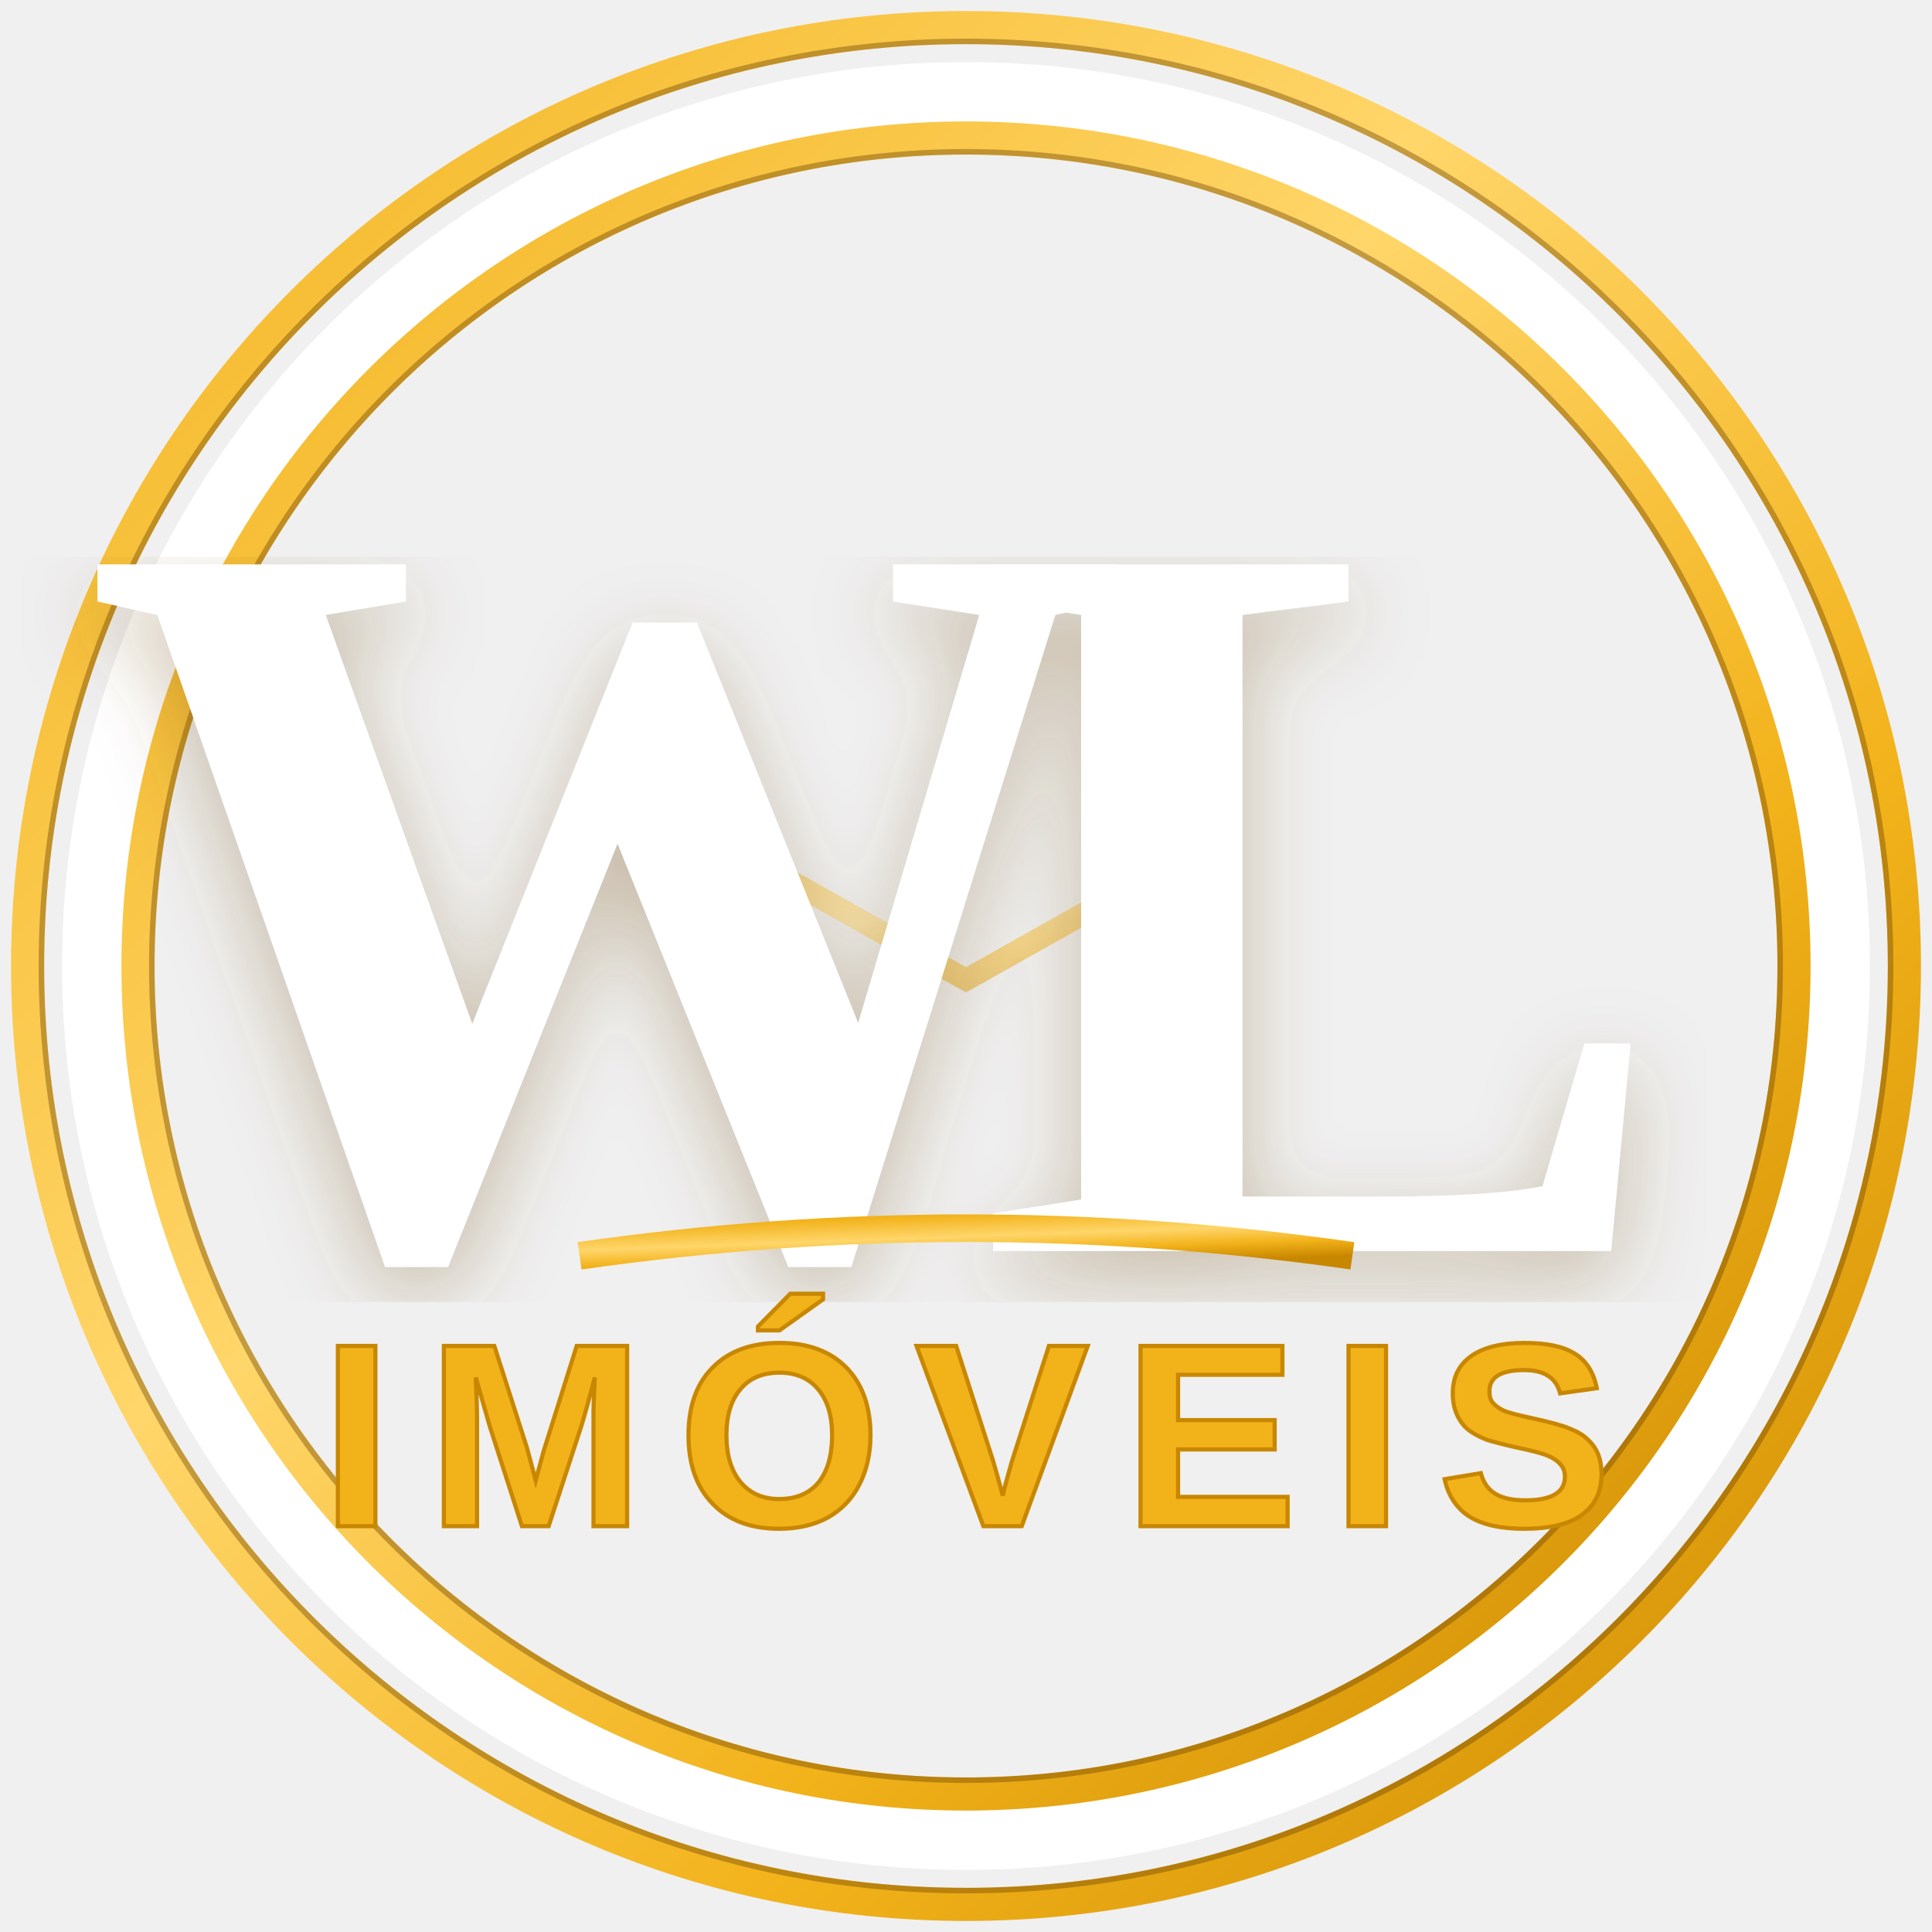
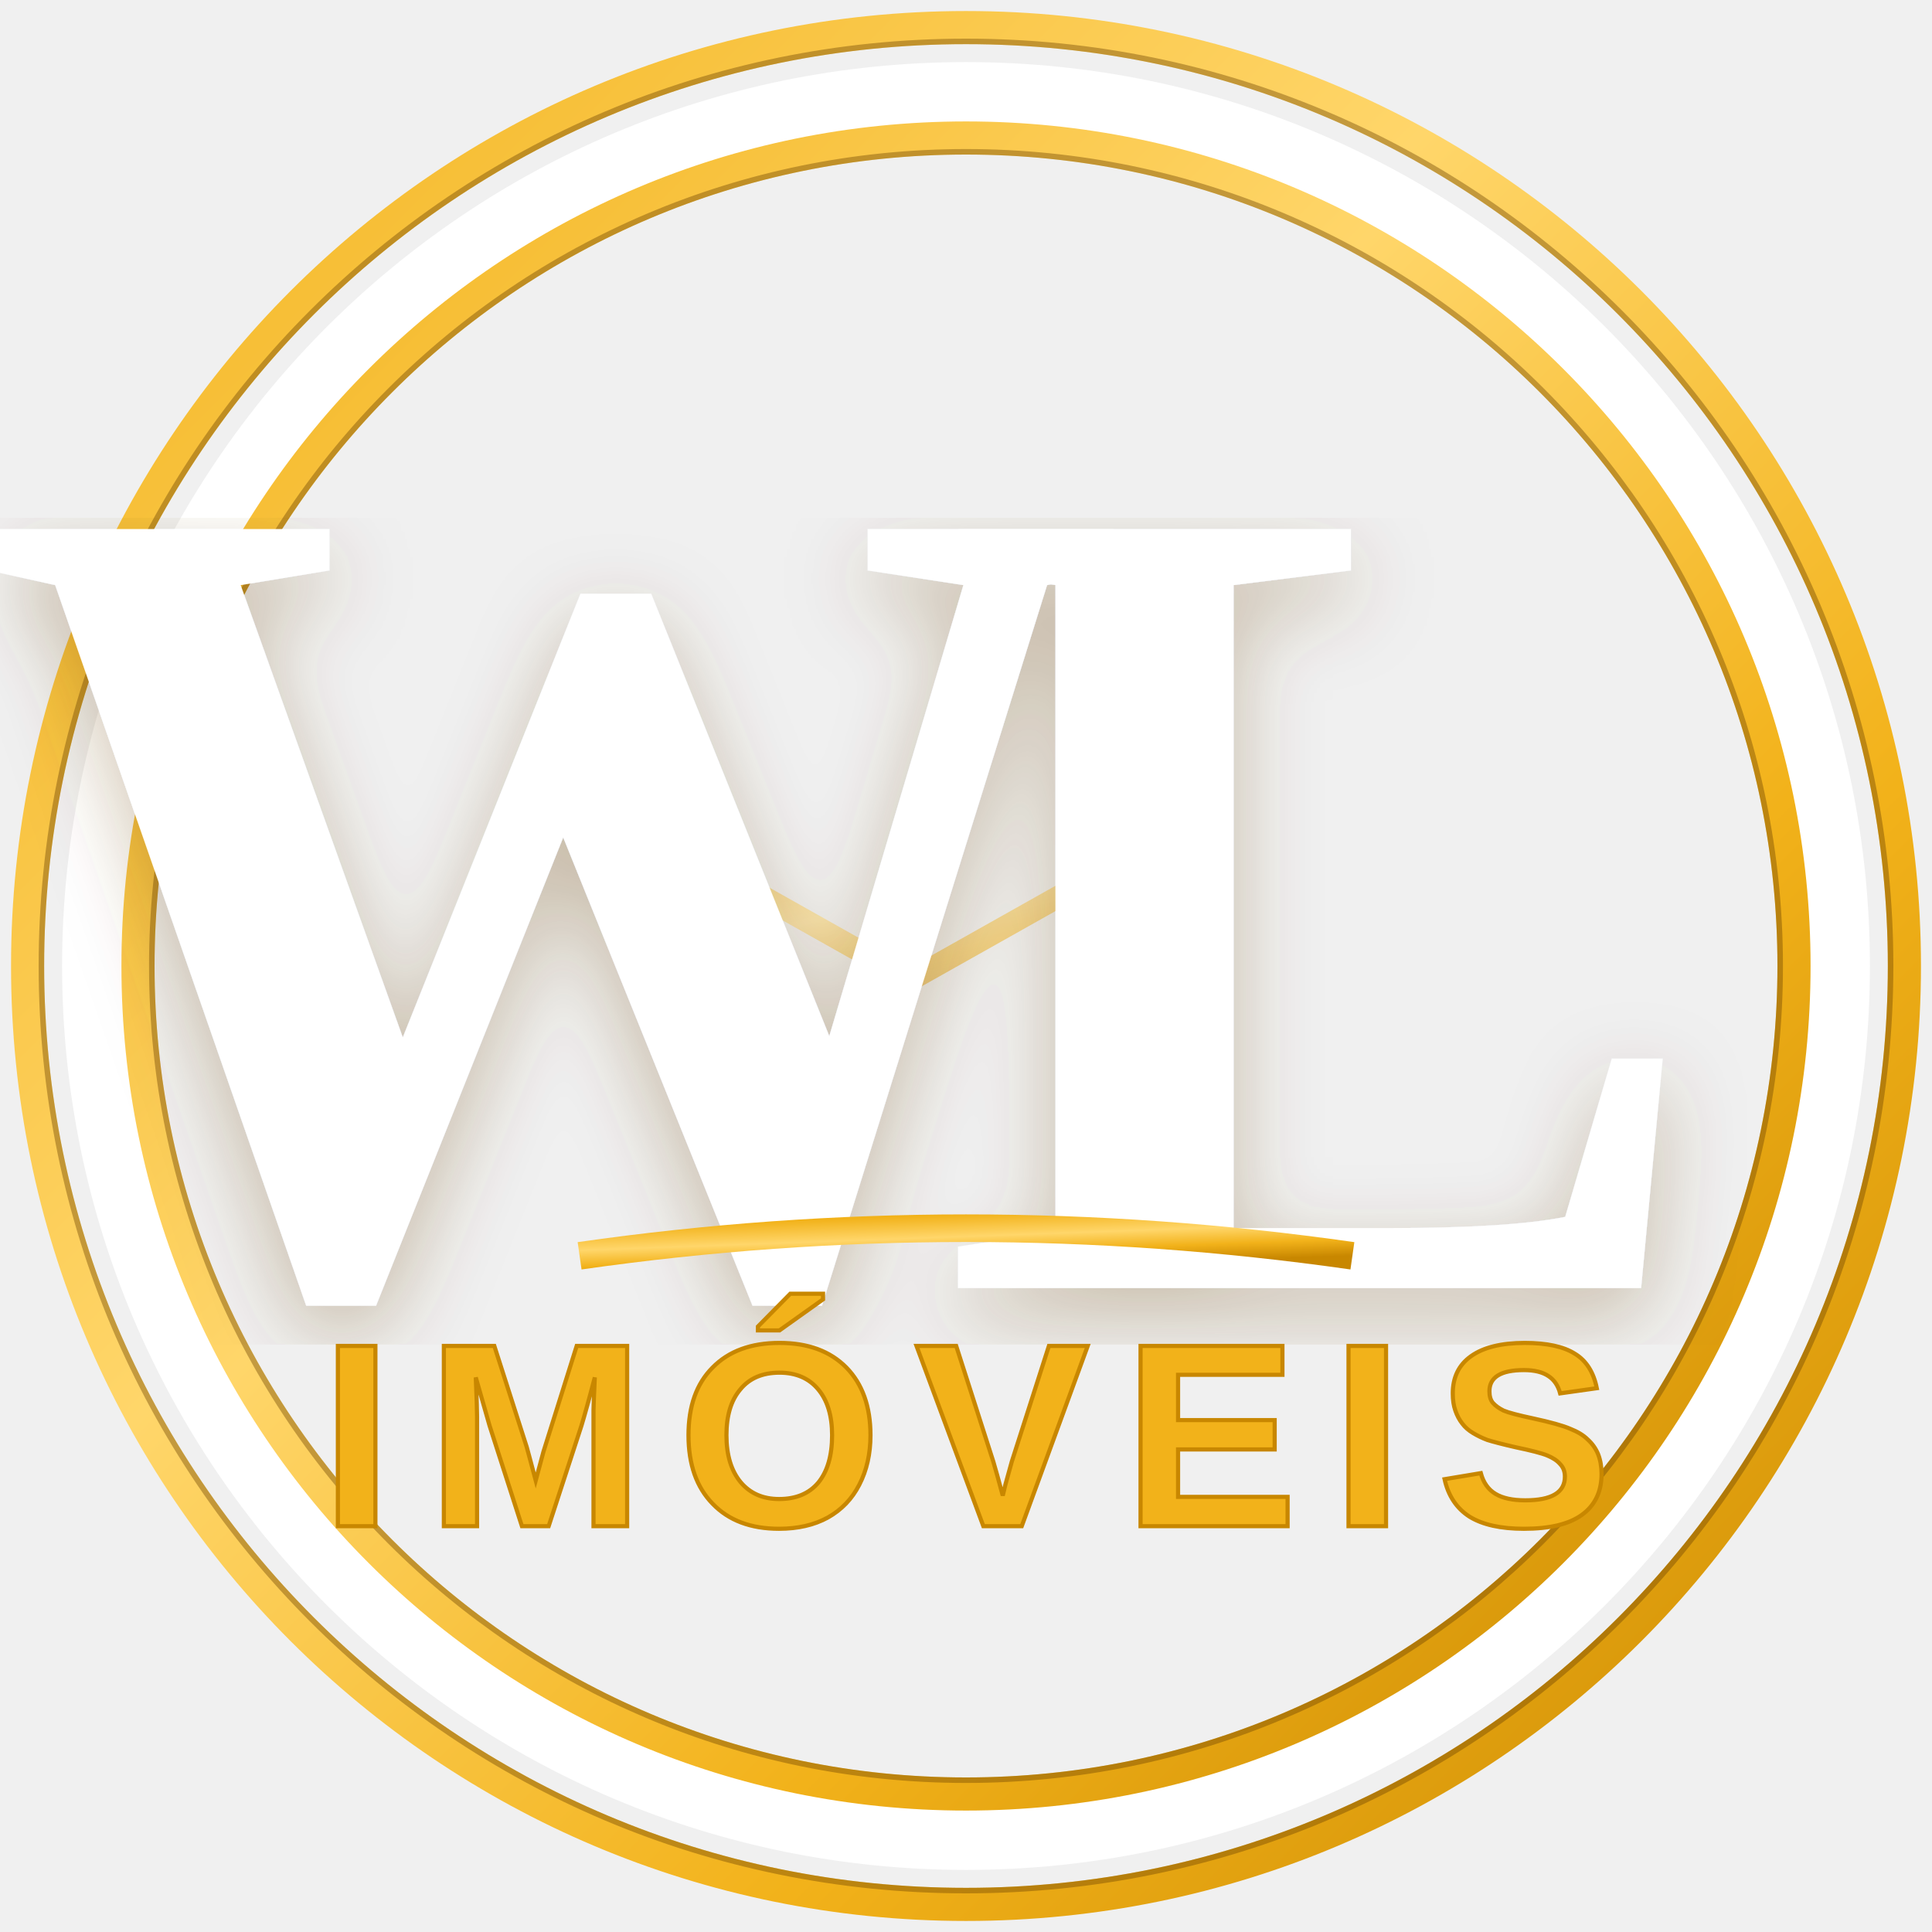
<svg xmlns="http://www.w3.org/2000/svg" width="70" height="70" viewBox="0 0 70 70" preserveAspectRatio="xMidYMid meet">
  <defs>
    <linearGradient id="goldGrad" x1="0%" y1="0%" x2="100%" y2="100%">
      <stop offset="0%" style="stop-color:#F2B21A" />
      <stop offset="40%" style="stop-color:#FFD66A" />
      <stop offset="70%" style="stop-color:#F2B21A" />
      <stop offset="100%" style="stop-color:#C88700" />
    </linearGradient>
    <linearGradient id="goldDark" x1="0%" y1="0%" x2="100%" y2="100%">
      <stop offset="0%" style="stop-color:#C88700" />
      <stop offset="50%" style="stop-color:#F2B21A" />
      <stop offset="100%" style="stop-color:#C88700" />
    </linearGradient>
    <filter id="shadow" x="-5%" y="-5%" width="110%" height="110%">
      <feDropShadow dx="0" dy="1" stdDeviation="1.5" flood-color="#6B4200" flood-opacity="0.3" />
    </filter>
  </defs>
  <circle cx="35" cy="35" r="34" fill="none" stroke="url(#goldGrad)" stroke-width="1.2" />
  <circle cx="35" cy="35" r="33.5" fill="none" stroke="#6B4200" stroke-width="0.2" opacity="0.4" />
  <circle cx="35" cy="35" r="31.5" fill="none" stroke="#FFFFFF" stroke-width="2.5" />
  <circle cx="35" cy="35" r="30" fill="none" stroke="url(#goldGrad)" stroke-width="1.2" />
  <circle cx="35" cy="35" r="29.5" fill="none" stroke="#6B4200" stroke-width="0.2" opacity="0.4" />
-   <path d="M 27 31 L 35 35.5 L 43 31" fill="none" stroke="url(#goldGrad)" stroke-width="0.8" opacity="0.5" />
+   <path d="M 25 31 L 33 35.5 L 41 31" fill="none" stroke="url(#goldGrad)" stroke-width="0.8" opacity="0.5" />
  <g filter="url(#shadow)">
-     <text x="22" y="32.5" font-family="'Times New Roman', Georgia, serif" font-size="38" font-weight="bold" fill="#FFFFFF" text-anchor="middle" dominant-baseline="central">W</text>
-     <text x="48" y="32.5" font-family="'Times New Roman', Georgia, serif" font-size="38" font-weight="bold" fill="#FFFFFF" text-anchor="middle" dominant-baseline="central">L</text>
+     <text x="20" y="32.5" font-family="'Times New Roman', Georgia, serif" font-size="42" font-weight="bold" fill="#FFFFFF" text-anchor="middle" dominant-baseline="central">W</text>
+     <text x="48" y="32.5" font-family="'Times New Roman', Georgia, serif" font-size="42" font-weight="bold" fill="#FFFFFF" text-anchor="middle" dominant-baseline="central">L</text>
  </g>
  <path d="M 21 45.5 Q 35 43.5 49 45.5" fill="none" stroke="url(#goldGrad)" stroke-width="1" />
  <text x="35" y="52" font-family="Arial, Helvetica, sans-serif" font-size="9.5" font-weight="bold" fill="#F2B21A" text-anchor="middle" letter-spacing="1.2" dominant-baseline="central" stroke="#C88700" stroke-width="0.15">
    IMÓVEIS
  </text>
</svg>
